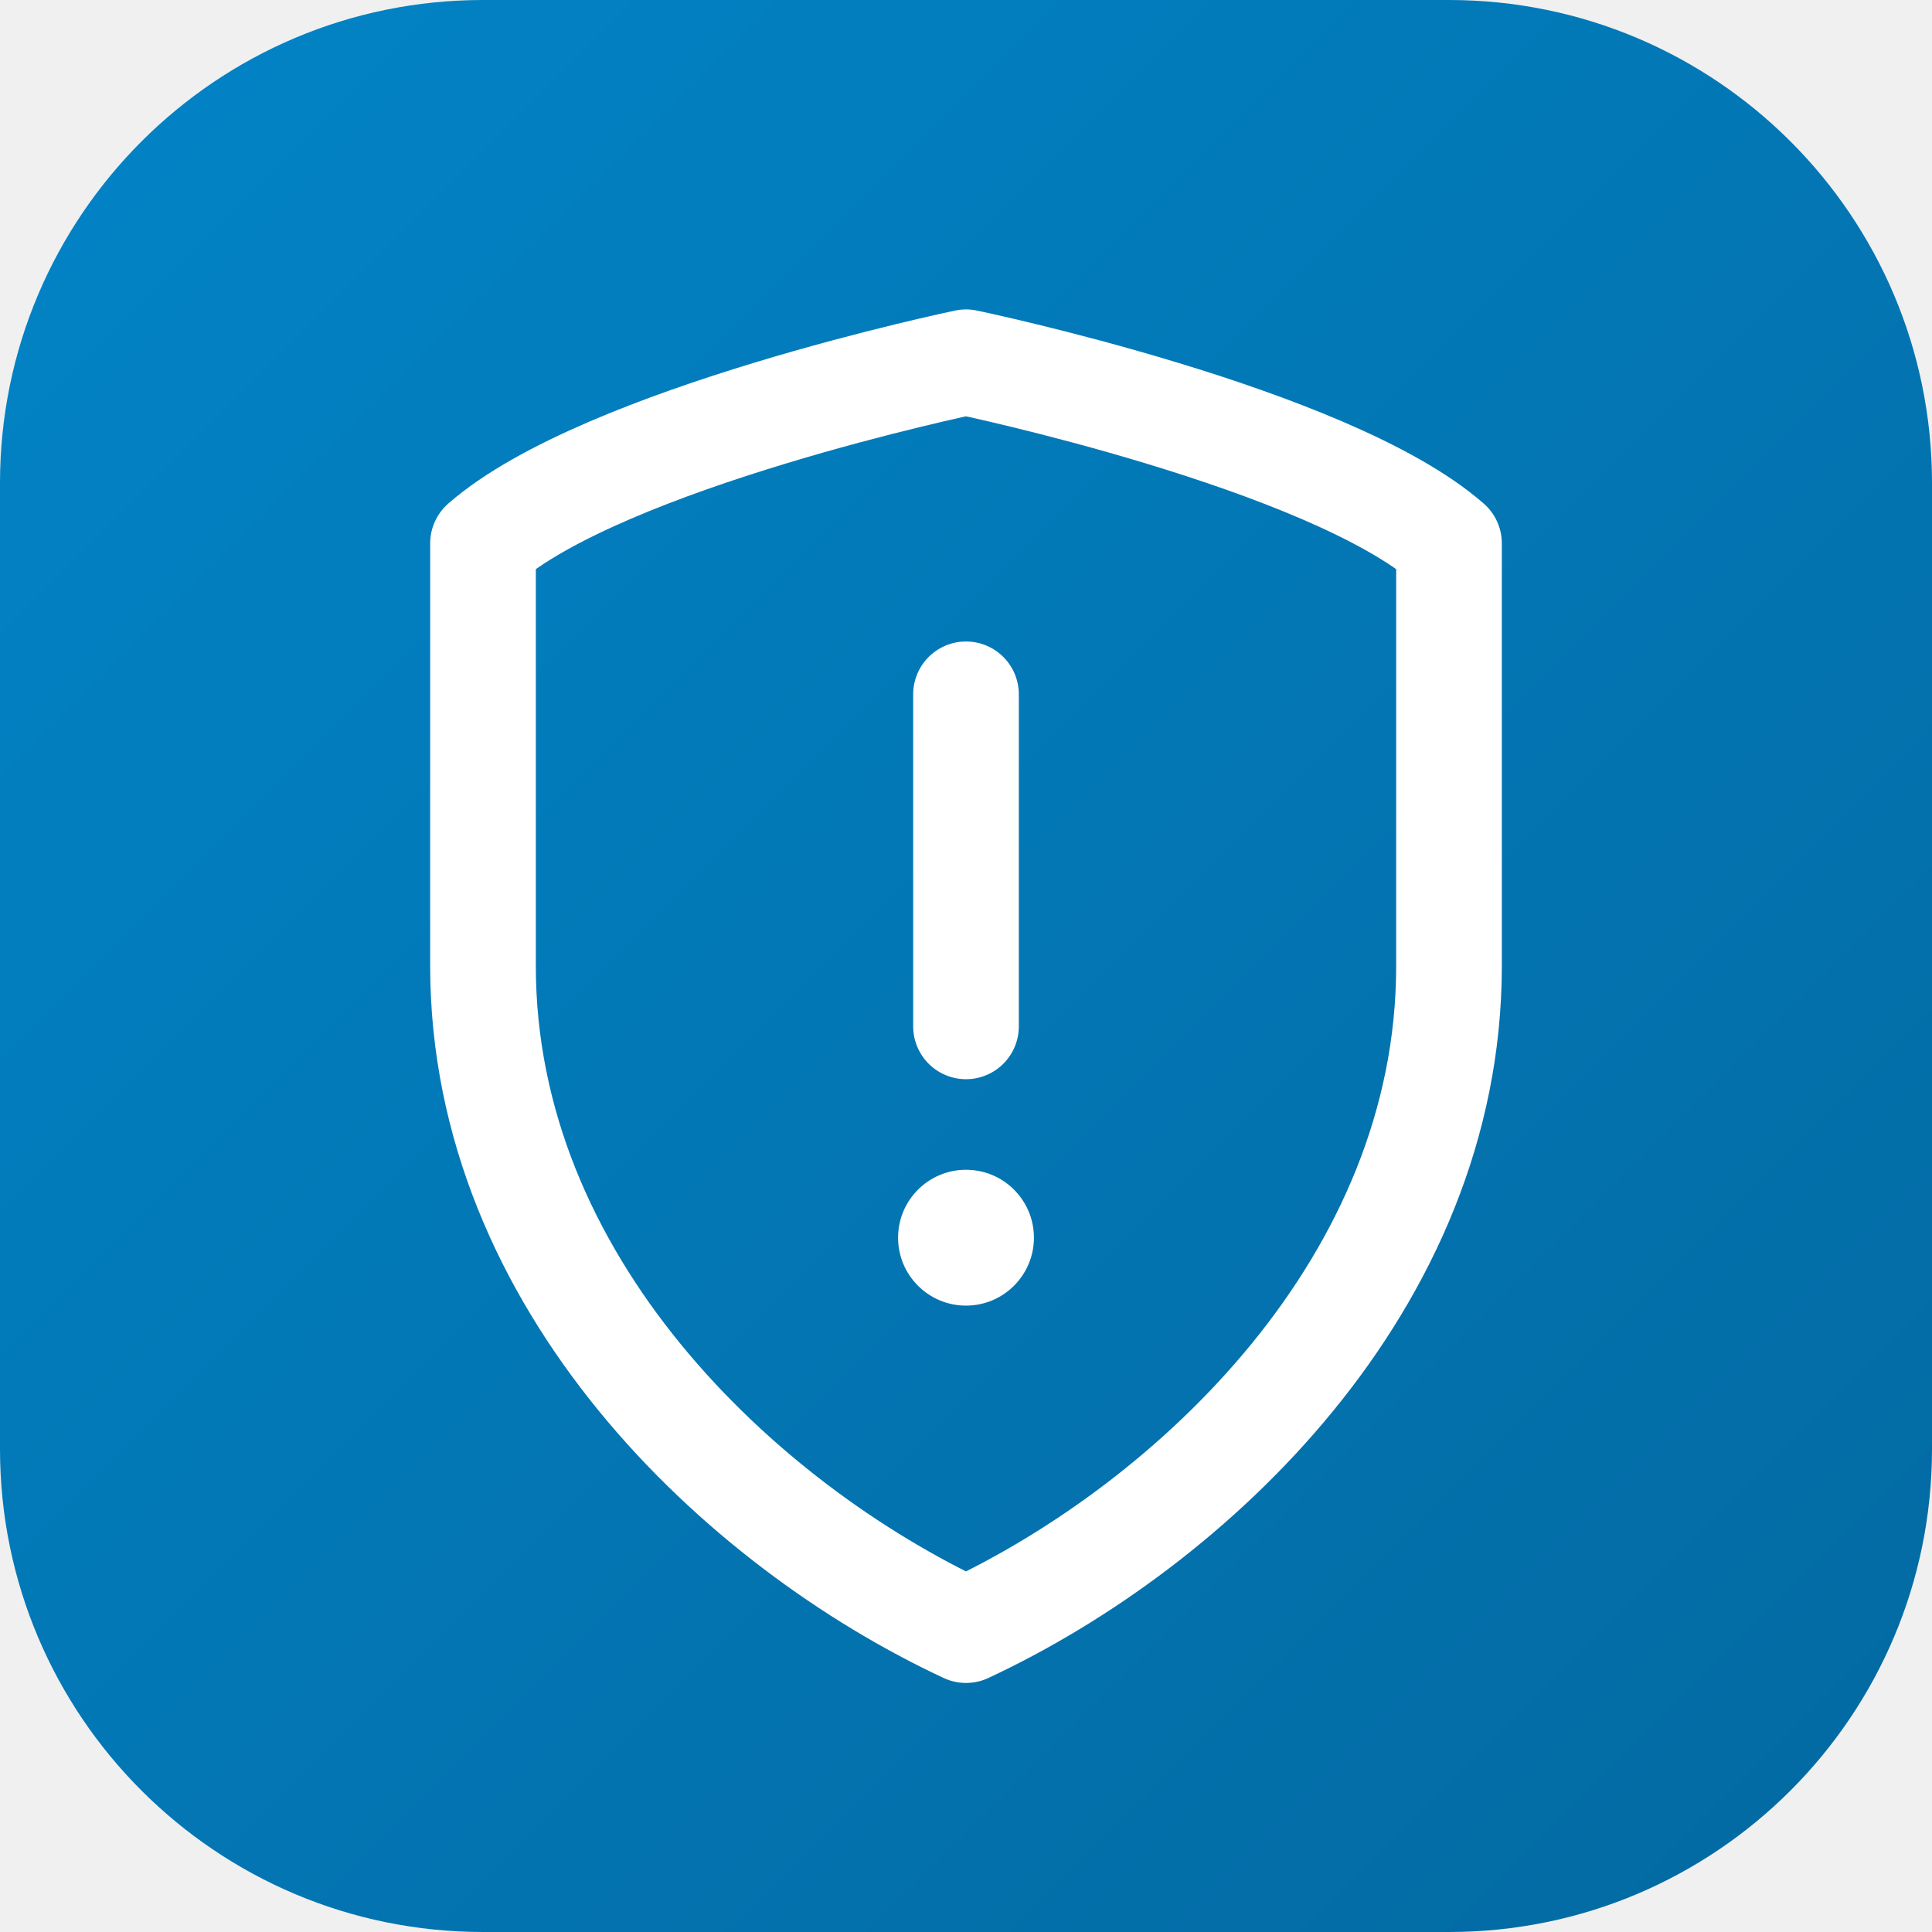
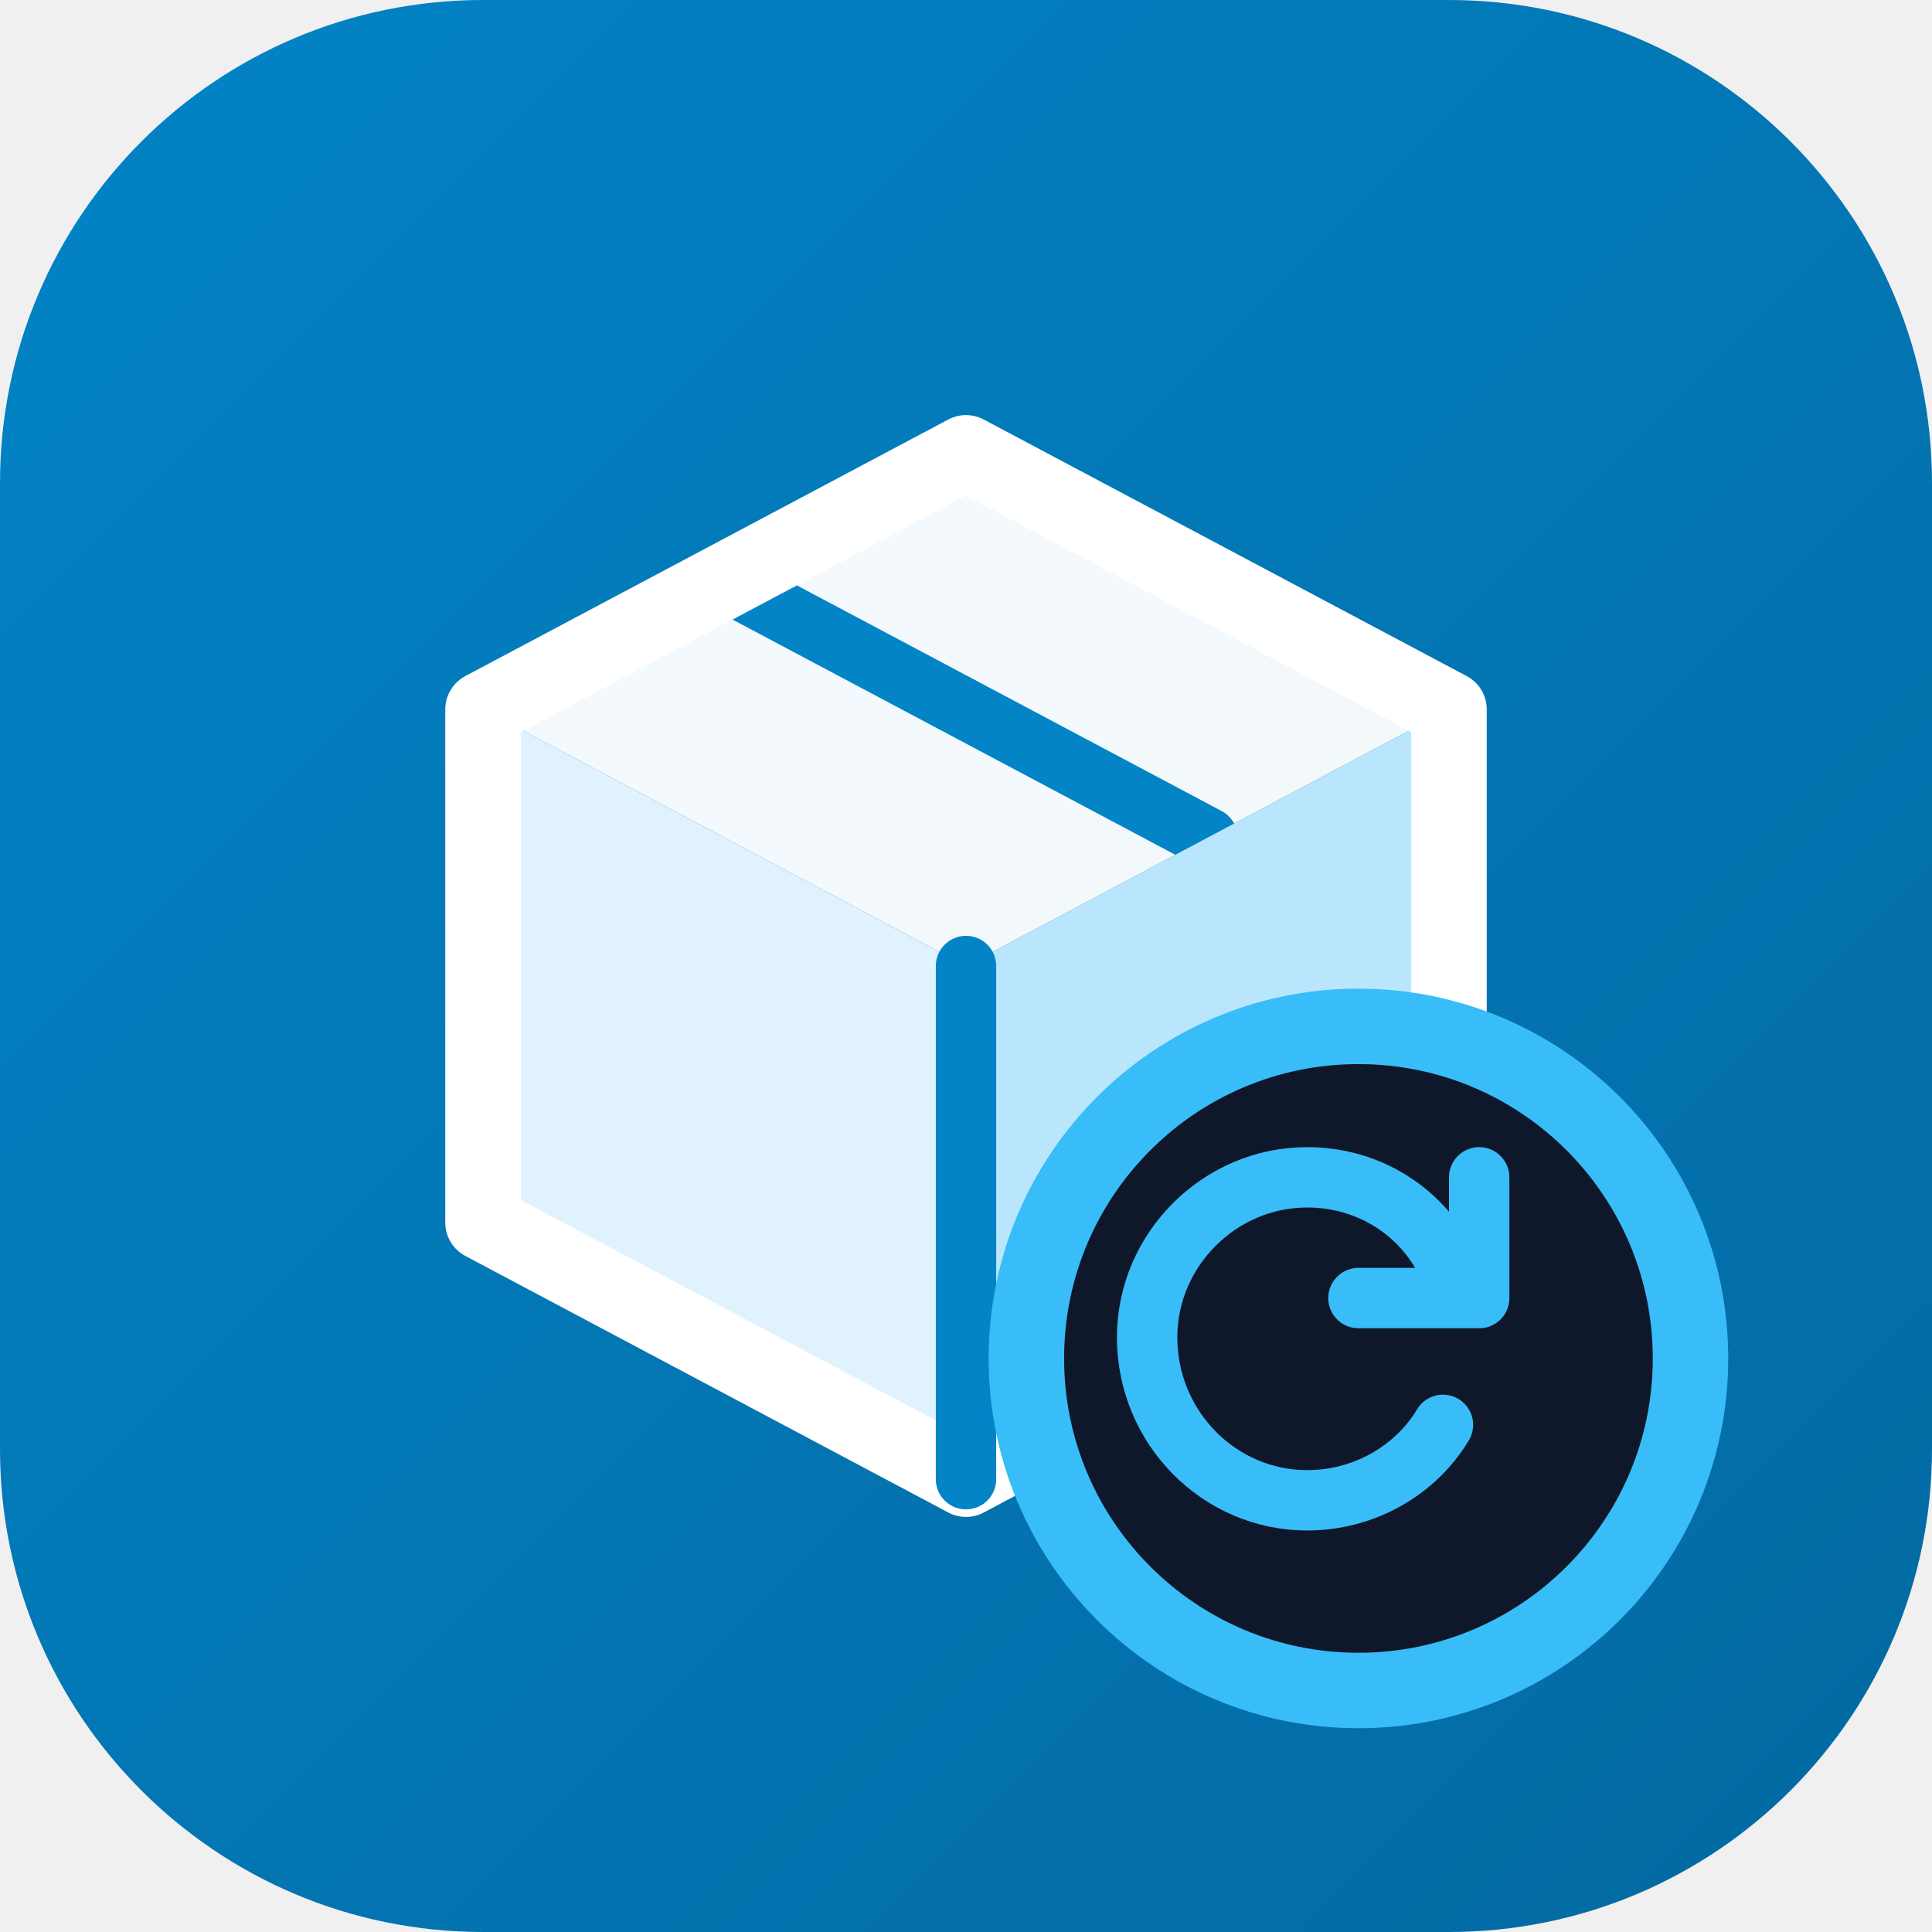
<svg xmlns="http://www.w3.org/2000/svg" viewBox="0 0 64 64" fill="none">
  <defs>
-     <linearGradient id="stocckGrad" x1="0%" y1="0%" x2="100%" y2="100%">
+     <linearGradient id="bgGrad" x1="0%" y1="0%" x2="100%" y2="100%">
      <stop offset="0%" stop-color="#0284c7" />
      <stop offset="100%" stop-color="#0369a1" />
    </linearGradient>
-     <linearGradient id="accentGrad" x1="0%" y1="0%" x2="100%" y2="100%">
+     <linearGradient id="boxTop" x1="0%" y1="0%" x2="100%" y2="100%">
+       <stop offset="0%" stop-color="#bae6fd" />
+       <stop offset="100%" stop-color="#7dd3fc" />
+     </linearGradient>
+     <linearGradient id="boxLeft" x1="0%" y1="0%" x2="0%" y2="100%">
+       <stop offset="0%" stop-color="#38bdf8" />
+       <stop offset="100%" stop-color="#0284c7" />
+     </linearGradient>
+     <linearGradient id="boxRight" x1="0%" y1="0%" x2="0%" y2="100%">
+       <stop offset="0%" stop-color="#0ea5e9" />
+       <stop offset="100%" stop-color="#0369a1" />
+     </linearGradient>
+     <linearGradient id="accentBadge" x1="0%" y1="0%" x2="100%" y2="100%">
      <stop offset="0%" stop-color="#38bdf8" />
      <stop offset="100%" stop-color="#0284c7" />
    </linearGradient>
  </defs>
-   <rect width="64" height="64" rx="16" fill="url(#stocckGrad)" />
-   <path d="M32 12C32 12 44 14.5 48 18V32C48 42.5 39.5 50.5 32 54C24.5 50.5 16 42.5 16 32V18C20 14.5 32 12 32 12Z" stroke="#ffffff" stroke-width="3.5" stroke-linecap="round" stroke-linejoin="round" fill="none" />
-   <path d="M32 23V34" stroke="#ffffff" stroke-width="3.5" stroke-linecap="round" />
-   <circle cx="32" cy="41" r="2.25" fill="#ffffff" />
+   <rect width="64" height="64" rx="16" fill="url(#bgGrad)" />
+   <g transform="translate(0, 1)">
+     <path d="M32 14L48 22.5L32 31L16 22.5Z" fill="#ffffff" fill-opacity="0.95" />
+     <path d="M24 18.25L40 26.75" stroke="#0284c7" stroke-width="2" stroke-linecap="round" />
+     <path d="M16 22.5L32 31V48L16 39.5Z" fill="#e0f2fe" />
+     <path d="M32 31L48 22.5V39.5L32 48Z" fill="#bae6fd" />
+     <path d="M32 14L48 22.5V39.5L32 48L16 39.5V22.5Z" stroke="#ffffff" stroke-width="2.5" stroke-linejoin="round" />
+     <path d="M32 31V48" stroke="#0284c7" stroke-width="2" stroke-linecap="round" />
+   </g>
+   <circle cx="45" cy="45" r="11" fill="#0f172a" stroke="#38bdf8" stroke-width="2.5" />
+   <path d="M48 42C47.2 40.2 45.4 39 43.3 39C40.4 39 38 41.4 38 44.3C38 47.3 40.4 49.7 43.3 49.7C45.2 49.7 46.9 48.7 47.8 47.2" stroke="#38bdf8" stroke-width="2" stroke-linecap="round" />
+   <path d="M49 39V43H45" stroke="#38bdf8" stroke-width="2" stroke-linecap="round" stroke-linejoin="round" />
</svg>
